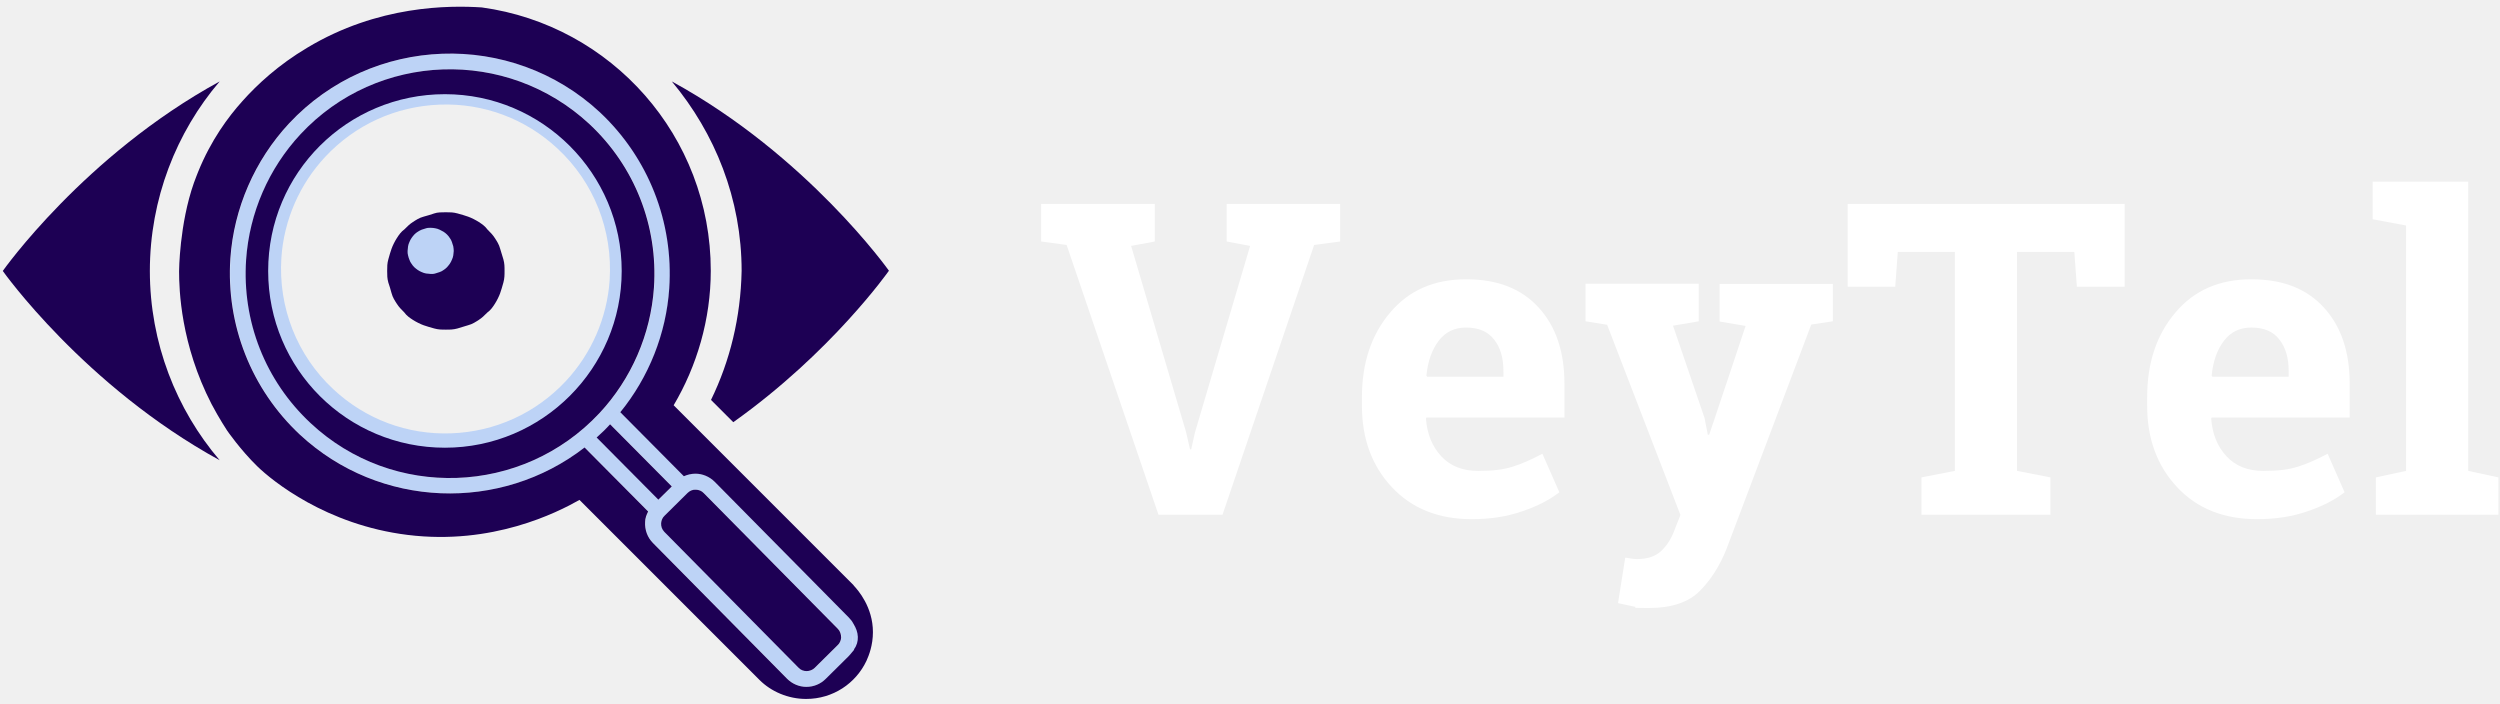
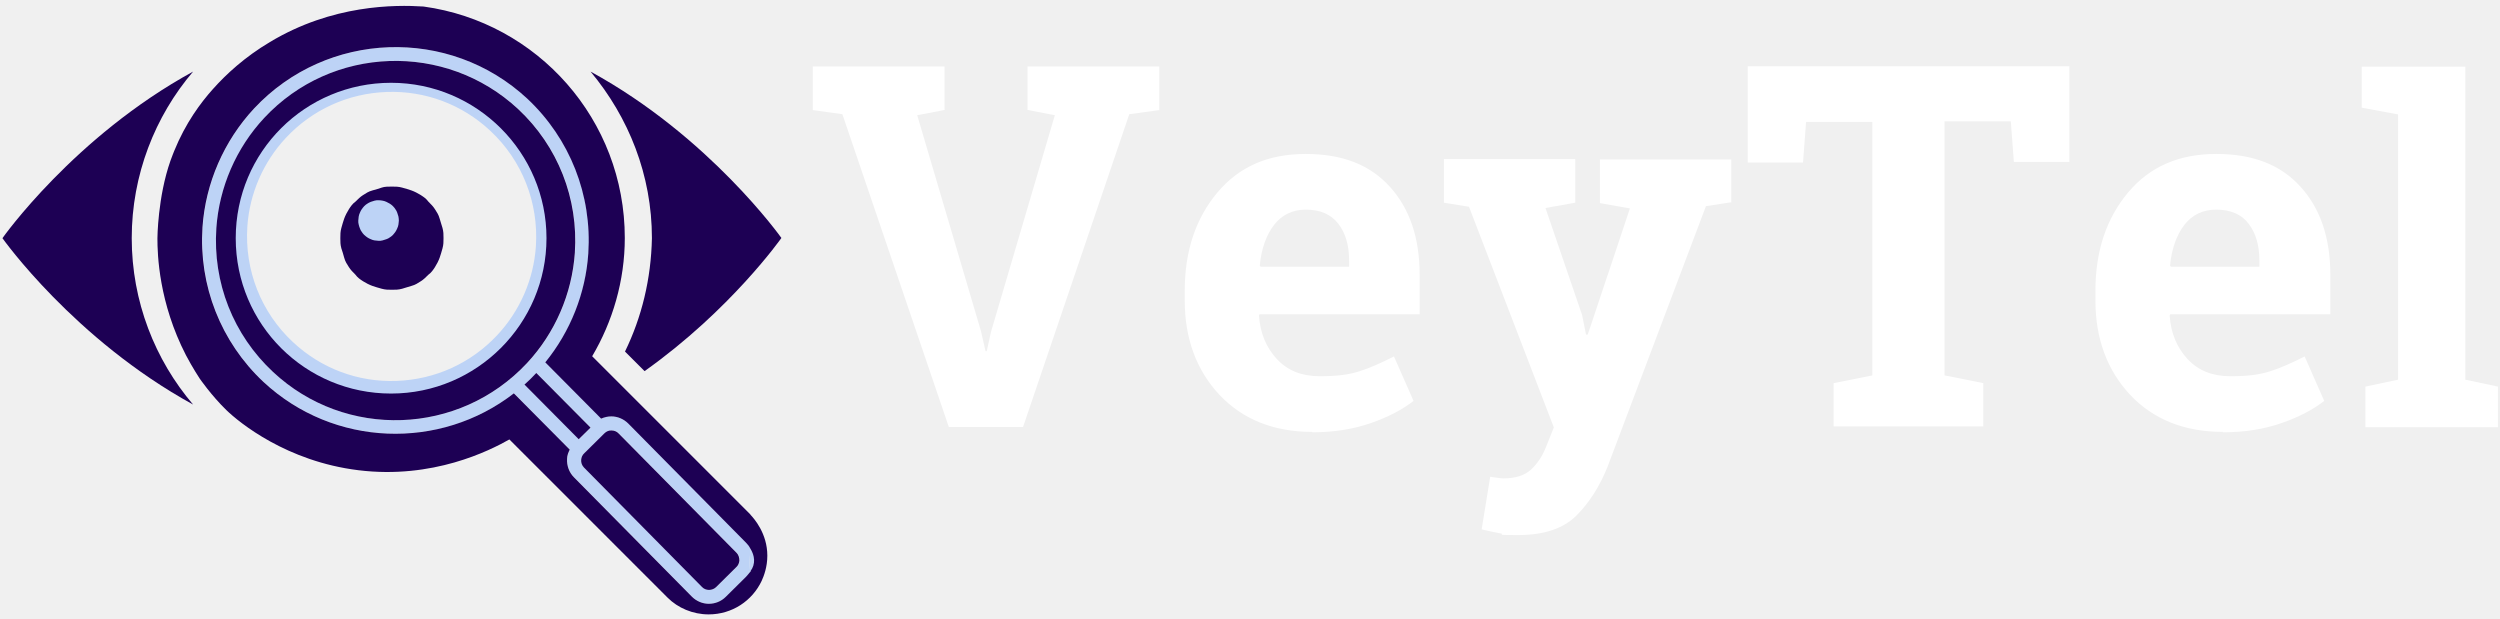
- <svg xmlns="http://www.w3.org/2000/svg" id="Layer_1" data-name="Layer 1" version="1.1" viewBox="0 0 1077.7 303.1">
+ <svg xmlns="http://www.w3.org/2000/svg" id="Layer_1" data-name="Layer 1" version="1.1" viewBox="0 0 1226 303.1">
  <defs>
    <style>
      .cls-1 {
        fill: #1d0054;
      }

      .cls-1, .cls-2, .cls-3 {
        stroke-width: 0px;
      }

      .cls-2 {
        fill: #bdd3f6;
      }

      .cls-3 {
        fill: #fff;
      }
    </style>
  </defs>
  <path class="cls-1" d="M217.5,116.8c0,1.8,0,3.2-.5,5s-.9,3.2-1.4,4.6-1.4,3.2-2.3,4.6c-.9,1.4-1.8,2.7-3.2,3.7-1.4,1.4-2.3,2.3-3.7,3.2s-2.7,1.8-4.6,2.3c-1.4.5-3.2.9-4.6,1.4-1.8.5-3.2.5-5,.5s-3.2,0-5-.5-3.2-.9-4.6-1.4c-1.4-.5-3.2-1.4-4.6-2.3-1.4-.9-2.7-1.8-3.7-3.2-1.4-1.4-2.3-2.3-3.2-3.7s-1.8-2.7-2.3-4.6c-.5-1.8-.9-3.2-1.4-4.6-.5-1.8-.5-3.2-.5-5s0-3.2.5-5,.9-3.2,1.4-4.6,1.4-3.2,2.3-4.6c.9-1.4,1.8-2.7,3.2-3.7,1.4-1.4,2.3-2.3,3.7-3.2,1.4-.9,2.7-1.8,4.6-2.3,1.8-.5,3.2-.9,4.6-1.4,1.4-.5,3.2-.5,5-.5s3.2,0,5,.5,3.2.9,4.6,1.4c1.4.5,3.2,1.4,4.6,2.3,1.4.9,2.7,1.8,3.7,3.2,1.4,1.4,2.3,2.3,3.2,3.7.9,1.4,1.8,2.7,2.3,4.6.5,1.4.9,3.2,1.4,4.6.5,1.8.5,3.1.5,5Z" />
  <path class="cls-1" d="M94.7,198.4c-18.7-21.9-30.1-50.6-30.1-81.6s11.4-59.8,30.1-81.7C36.3,67,1.2,116.8,1.2,116.8c0,0,35.1,49.6,93.5,81.6h0Z" />
  <path class="cls-1" d="M289.6,35.1c18.7,22.4,30.1,50.7,30.1,81.7-.4,20-5,38.8-13.2,55.6l9.6,9.6c42.4-30.1,67.1-65.3,67.1-65.3,0,0-35.2-49.7-93.6-81.6Z" />
  <path class="cls-2" d="M308.2,207.7c-2.2-2.2-5.2-3.5-8.3-3.5s-3.4.4-5,1.1l-27.4-27.6c12.3-15.1,19.8-33.9,21.1-53.4,1.9-28.6-9-56.3-29.9-75.9-38.2-35.5-98.3-33.4-134,4.8-14.8,15.9-23.8,36.6-25.3,58.2-1.9,28.6,9,56.3,29.9,75.9,34.5,32.1,86.7,33.6,122.8,5.6l27.4,27.6c-.7,1.4-1.2,2.9-1.3,4.5-.2,3.4,1,6.7,3.4,9.1l57.8,58.5c2.2,2.2,5.2,3.5,8.3,3.5s6.1-1.2,8.3-3.4l9.9-9.8c.5-.5.9-1,1.3-1.5l.8-12.5c-.5-1-1.2-1.9-2-2.7l-57.8-58.5h0ZM134,182.4c-19.5-18.2-29.6-43.8-27.8-70.5,1.4-20.1,9.7-39.3,23.5-54.1,33.1-35.5,88.9-37.4,124.5-4.3,19.5,18.2,29.6,43.9,27.8,70.5-1.4,20.1-9.7,39.3-23.5,54.1-33.2,35.5-89,37.5-124.5,4.3h0ZM257.3,188.6c2-1.8,4-3.7,5.8-5.7l26.6,26.8-5.8,5.7-26.6-26.8ZM361.2,278.1l-9.9,9.8c-.9.9-2.2,1.5-3.5,1.4-1.3,0-2.6-.5-3.5-1.5l-57.8-58.5c-1-1-1.5-2.4-1.4-3.8,0-1.2.6-2.4,1.5-3.2l9.9-9.8c.9-.9,2.2-1.5,3.5-1.4,1.3,0,2.6.5,3.5,1.5l57.8,58.5c1,1,1.5,2.4,1.4,3.8-.1,1.2-.6,2.4-1.5,3.2h0Z" />
-   <path class="cls-2" d="M135.3,62.9c-12.1,13-19.5,29.9-20.7,47.7-1.6,23.4,7.3,46.1,24.5,62.1,15.2,14.2,34.9,21.5,55.7,20.8,20.7-.7,39.9-9.5,54.1-24.6,12.1-13,19.5-29.9,20.7-47.7,1.6-23.4-7.3-46.1-24.5-62.1-15.2-14.1-35-21.5-55.7-20.8h0c-20.7.7-39.9,9.5-54.1,24.6ZM189.6,45.1c18.9-.7,37,6.1,50.8,19h0c15.7,14.6,23.8,35.3,22.4,56.7-1.1,16.2-7.8,31.6-18.9,43.5-12.9,13.8-30.4,21.8-49.4,22.5-18.9.7-37-6.1-50.8-19-15.7-14.6-23.8-35.3-22.4-56.7,1.1-16.2,7.8-31.6,18.9-43.5,12.9-13.8,30.4-21.8,49.4-22.5Z" />
+   <path class="cls-2" d="M135.3,62.9c-12.1,13-19.5,29.9-20.7,47.7-1.6,23.4,7.3,46.1,24.5,62.1,15.2,14.2,34.9,21.5,55.7,20.8,20.7-.7,39.9-9.5,54.1-24.6,12.1-13,19.5-29.9,20.7-47.7,1.6-23.4-7.3-46.1-24.5-62.1-15.2-14.1-35-21.5-55.7-20.8h0c-20.7.7-39.9,9.5-54.1,24.6h0ZM189.6,45.1c18.9-.7,37,6.1,50.8,19h0c15.7,14.6,23.8,35.3,22.4,56.7-1.1,16.2-7.8,31.6-18.9,43.5-12.9,13.8-30.4,21.8-49.4,22.5-18.9.7-37-6.1-50.8-19-15.7-14.6-23.8-35.3-22.4-56.7,1.1-16.2,7.8-31.6,18.9-43.5,12.9-13.8,30.4-21.8,49.4-22.5h0Z" />
  <path class="cls-2" d="M181.8,99c-.6.2-1.2.6-1.7.9s-1,.7-1.5,1.2-.8,1-1.2,1.5c-.3.5-.7,1.1-.9,1.7-.3.6-.5,1.3-.6,1.9,0,.7-.2,1.3-.2,2s0,1.3.2,1.9c.2.7.3,1.3.6,1.9.2.6.5,1.2.9,1.7.3.5.7,1,1.2,1.5s1,.8,1.5,1.2c.5.3,1.1.7,1.7.9.6.3,1.3.5,1.9.6.7,0,1.4.2,2,.2s1.3,0,1.9-.2c.7-.2,1.3-.4,1.9-.6.6-.2,1.2-.5,1.7-.9.5-.3,1-.7,1.5-1.2.4-.4.8-1,1.2-1.5.3-.5.7-1.1.9-1.7.3-.6.5-1.3.6-1.9,0-.6.2-1.2.2-1.9s-.1-1.3-.2-2c-.2-.7-.4-1.3-.6-1.9-.2-.6-.5-1.2-.9-1.7-.3-.5-.7-1-1.2-1.5-.4-.4-1-.9-1.5-1.2s-1.1-.6-1.7-.9c-.6-.3-1.3-.5-1.9-.6s-1.2-.2-1.9-.2-1.4,0-2,.2c-.7.2-1.3.4-1.9.6Z" />
-   <path class="cls-3" d="M497.8,104.1l-10.2,1.9,23.7,80.3,1.7,7.4h.5l1.6-7.2,23.8-80.5-10.1-1.9v-16.2h48.9v16.2l-11.2,1.5-39.5,116.3h-27.6l-39.6-116.3-11-1.5v-16.2h49v16.2Z" />
-   <path class="cls-3" d="M634.4,223.8c-14.3,0-25.8-4.6-34.4-13.8s-12.9-20.9-12.9-35.1v-3.7c0-14.8,4.1-27,12.2-36.5,8.1-9.6,19-14.3,32.7-14.3s23.9,4.1,31.3,12.2c7.4,8.1,11.1,19,11.1,32.8v14.6h-59.5l-.2.5c.5,6.6,2.7,12,6.6,16.2,3.9,4.2,9.2,6.3,15.9,6.3s10.9-.6,14.8-1.8c3.9-1.2,8.2-3.1,12.9-5.6l7.3,16.6c-4.1,3.2-9.4,6-16,8.2-6.5,2.3-13.8,3.4-21.8,3.4h0ZM632,141.2c-5,0-8.9,1.9-11.8,5.7-2.9,3.8-4.7,8.8-5.3,15l.3.5h32.9v-2.4c0-5.7-1.3-10.2-4-13.6-2.7-3.5-6.7-5.2-12.1-5.2h0Z" />
-   <path class="cls-3" d="M790.1,138.5l-9.3,1.4-36.6,96.9c-2.9,7.2-6.7,13.2-11.5,18-4.8,4.8-12.1,7.3-21.8,7.3s-4.4-.2-6.4-.6-4.3-.9-7-1.5l3.1-19.6c.8.1,1.7.2,2.6.4.9.1,1.7.2,2.4.2,4.5,0,7.9-1.1,10.3-3.3,2.4-2.2,4.2-4.9,5.5-8.1l3-7.6-31.6-82-9.3-1.5v-16.2h48.8v16.2l-11.1,1.9,13.6,39.8,1.4,7.2h.6c0,.1,15.7-46.9,15.7-46.9l-11.2-1.9v-16.2h48.8v16.1h0Z" />
-   <path class="cls-3" d="M915.9,87.9v35.7h-20.6l-1.1-15h-24.7v94.4l14.4,2.8v16.1h-55.6v-16.1l14.4-2.8v-94.4h-24.6l-1.1,15h-20.5v-35.7h119.4,0Z" />
-   <path class="cls-3" d="M972.9,223.8c-14.3,0-25.8-4.6-34.4-13.8s-12.9-20.9-12.9-35.1v-3.7c0-14.8,4.1-27,12.2-36.5,8.1-9.6,19-14.3,32.7-14.3s23.9,4.1,31.3,12.2c7.4,8.1,11.1,19,11.1,32.8v14.6h-59.5l-.2.5c.5,6.6,2.7,12,6.6,16.2s9.2,6.3,15.9,6.3,10.9-.6,14.8-1.8,8.2-3.1,12.9-5.6l7.3,16.6c-4.1,3.2-9.4,6-16,8.2-6.5,2.3-13.7,3.4-21.8,3.4h0ZM970.5,141.2c-5,0-8.9,1.9-11.8,5.7-2.9,3.8-4.7,8.8-5.3,15l.3.5h32.9v-2.4c0-5.7-1.3-10.2-4-13.6-2.6-3.5-6.7-5.2-12.1-5.2h0Z" />
-   <path class="cls-3" d="M1022.8,94.5v-16.2h41.2v124.7l13,2.8v16.1h-52.8v-16.1l13-2.8v-105.8l-14.4-2.7h0Z" />
+   <path class="cls-3" d="M463.3,53.9l-13.5,2.6,31.3,106,2.2,9.7h.6l2.1-9.5,31.3-106.2-13.4-2.6v-21.3h64.6v21.4l-14.7,2-52.1,153.4h-36.4l-52.2-153.4-14.5-2v-21.4h64.6v21.4h0v-.2h.1Z" />
+   <path class="cls-3" d="M643.5,211.8c-18.8,0-34.1-6.1-45.5-18.2-11.3-12.1-17-27.6-17-46.2v-4.9c0-19.4,5.4-35.5,16.1-48.2s25-18.8,43.2-18.8,31.6,5.4,41.3,16.1c9.7,10.7,14.6,25,14.6,43.3v19.2h-78.5l-.3.6c.6,8.8,3.6,15.8,8.8,21.4s12.1,8.4,21,8.4,14.3-.8,19.4-2.4,10.9-4.2,17-7.3l9.6,21.8c-5.4,4.2-12.3,7.9-21,10.9-8.6,3-18.2,4.5-28.7,4.5h0v-.2h0ZM640.4,102.8c-6.6,0-11.8,2.6-15.6,7.5s-6.2,11.6-7,19.9l.4.6h43.4v-3.1c0-7.5-1.8-13.5-5.3-18-3.6-4.6-8.9-6.9-15.9-6.9h0Z" />
+   <path class="cls-3" d="M848.9,99.2l-12.3,1.9-48.3,127.9c-3.8,9.5-8.9,17.5-15.2,23.8-6.4,6.4-15.9,9.6-28.7,9.6s-5.7-.3-8.5-.8c-2.6-.5-5.7-1.1-9.3-2l4.2-25.8c1,.2,2.2.3,3.4.5,1.1.2,2.2.3,3.1.3,6,0,10.4-1.5,13.5-4.3,3.1-2.9,5.5-6.5,7.2-10.7l4-10-41.6-108.2-12.3-2v-21.4h64.4v21.4l-14.6,2.6,18,52.6,1.9,9.5h.8c0,.2,20.7-61.9,20.7-61.9l-14.7-2.6v-21.4h64.4v21.2h.2l-.2-.3Z" />
+   <path class="cls-3" d="M1014.8,32.4v47h-27.2l-1.5-19.9h-32.5v124.6l19,3.8v21.2h-73.4v-21.2l19-3.8V59.8h-32.5l-1.5,19.9h-27.1v-47.2h157.6-.1Z" />
+   <path class="cls-3" d="M1090.1,211.8c-18.8,0-34.1-6.1-45.5-18.2-11.3-12.1-17-27.6-17-46.2v-4.9c0-19.4,5.4-35.5,16.1-48.2s25-18.8,43.2-18.8,31.6,5.4,41.3,16.1c9.7,10.7,14.6,25,14.6,43.3v19.2h-78.5l-.3.6c.6,8.8,3.6,15.8,8.8,21.4s12.1,8.4,21,8.4,14.3-.8,19.4-2.4,10.9-4.2,17-7.3l9.6,21.8c-5.4,4.2-12.3,7.9-21,10.9-8.6,3-18.1,4.5-28.7,4.5h0v-.2h0ZM1086.8,102.8c-6.6,0-11.8,2.6-15.6,7.5-3.8,5-6.2,11.6-7,19.9l.4.6h43.4v-3.1c0-7.5-1.8-13.5-5.3-18-3.4-4.6-8.9-6.9-15.9-6.9h0Z" />
+   <path class="cls-3" d="M1158.2,52.7v-20h50.8v153.5l16,3.4v19.9h-65v-19.9l16-3.4V56.1l-17.8-3.3h0Z" />
  <path class="cls-2" d="M368,268.9h0l-.8,12.5,1.1-1.3c2.5-3.5,2.1-7.5-.2-11.1h-.1Z" />
  <g>
    <path class="cls-1" d="M281.9,124c1.8-26.6-8.3-52.3-27.8-70.5-35.6-33.1-91.4-31.2-124.5,4.3-13.8,14.8-22.1,34-23.5,54.1-1.8,26.7,8.3,52.3,27.8,70.5,35.5,33.2,91.3,31.2,124.5-4.3,13.8-14.8,22.1-34,23.5-54.1ZM191.8,193c-42,0-76.2-33.8-76.2-76.2s34.2-76.2,76.2-76.2,76.2,34.2,76.2,76.2-34.2,76.2-76.2,76.2h0Z" />
    <path class="cls-1" d="M263,182.9c-1.8,2-3.8,3.9-5.8,5.7l26.6,26.8,5.8-5.7-26.6-26.8Z" />
    <path class="cls-1" d="M303.4,212.6c-.9-1-2.2-1.5-3.5-1.5-1.3-.1-2.6.5-3.5,1.4l-9.9,9.8c-.9.8-1.4,2-1.5,3.2-.1,1.4.4,2.8,1.4,3.8l57.8,58.5c.9,1,2.2,1.5,3.5,1.5s2.6-.5,3.5-1.4l9.9-9.8c.9-.8,1.4-2,1.5-3.2,0-1.4-.4-2.8-1.4-3.8l-57.8-58.5Z" />
-     <path class="cls-1" d="M368,252.3l-77.6-77.6c10-16.9,16-37,16-58,0-58-42.8-105.8-98.7-113.5-14-.9-44.7-1-75.3,17.4-12.3,7.3-21.5,15.8-28,23.1-6,6.7-13.4,16.6-19,30.4-.2.6-1,2.4-1.8,4.7-6.3,17.9-6.4,38.1-6.4,38.1,0,8,.7,31.5,14,57.3,3.2,6.1,6.7,11.4,6.7,11.4s5.7,8.3,13.1,15.5c6.3,6.1,29.6,25.2,64.8,29.5,36.4,4.5,64.3-9.6,74-15.1l77.6,77.6c5,5,12.3,8.2,20.1,8.2,11.6,0,21.4-6.7,26-16.4,1.1-2.4,2.8-6.8,2.8-12.4,0-10.8-6.4-18.1-8.3-20.1ZM368.2,280.1l-1.1,1.3c-.4.5-.8,1-1.3,1.5l-9.9,9.8c-2.2,2.2-5.2,3.4-8.3,3.4s-6.1-1.3-8.3-3.5l-57.8-58.5c-2.4-2.4-3.6-5.7-3.4-9.1,0-1.6.6-3.1,1.3-4.5l-27.4-27.6c-36.1,28-88.3,26.5-122.8-5.6-20.9-19.6-31.8-47.3-29.9-75.9,1.5-21.6,10.5-42.3,25.3-58.2,35.7-38.2,95.8-40.3,134-4.8,20.9,19.6,31.8,47.3,29.9,75.9-1.3,19.5-8.8,38.3-21.1,53.4l27.4,27.6c1.6-.7,3.2-1.1,5-1.1,3.1,0,6.1,1.3,8.3,3.5l57.8,58.5c.8.8,1.5,1.7,2,2.7h0c2.3,3.6,2.7,7.7.2,11.1h.1Z" />
+     <path class="cls-1" d="M368,252.3l-77.6-77.6c10-16.9,16-37,16-58,0-58-42.8-105.8-98.7-113.5-14-.9-44.7-1-75.3,17.4-12.3,7.3-21.5,15.8-28,23.1-6,6.7-13.4,16.6-19,30.4-.2.6-1,2.4-1.8,4.7-6.3,17.9-6.4,38.1-6.4,38.1,0,8,.7,31.5,14,57.3,3.2,6.1,6.7,11.4,6.7,11.4,0,0,5.7,8.3,13.1,15.5,6.3,6.1,29.6,25.2,64.8,29.5,36.4,4.5,64.3-9.6,74-15.1l77.6,77.6c5,5,12.3,8.2,20.1,8.2,11.6,0,21.4-6.7,26-16.4,1.1-2.4,2.8-6.8,2.8-12.4,0-10.8-6.4-18.1-8.3-20.1h0ZM368.2,280.1l-1.1,1.3c-.4.5-.8,1-1.3,1.5l-9.9,9.8c-2.2,2.2-5.2,3.4-8.3,3.4s-6.1-1.3-8.3-3.5l-57.8-58.5c-2.4-2.4-3.6-5.7-3.4-9.1,0-1.6.6-3.1,1.3-4.5l-27.4-27.6c-36.1,28-88.3,26.5-122.8-5.6-20.9-19.6-31.8-47.3-29.9-75.9,1.5-21.6,10.5-42.3,25.3-58.2,35.7-38.2,95.8-40.3,134-4.8,20.9,19.6,31.8,47.3,29.9,75.9-1.3,19.5-8.8,38.3-21.1,53.4l27.4,27.6c1.6-.7,3.2-1.1,5-1.1,3.1,0,6.1,1.3,8.3,3.5l57.8,58.5c.8.8,1.5,1.7,2,2.7h0c2.3,3.6,2.7,7.7.2,11.1h.1Z" />
  </g>
+   <path class="cls-2" d="M-69.2,71.5" />
+   <path class="cls-2" d="M172.7-31.5" />
</svg>
